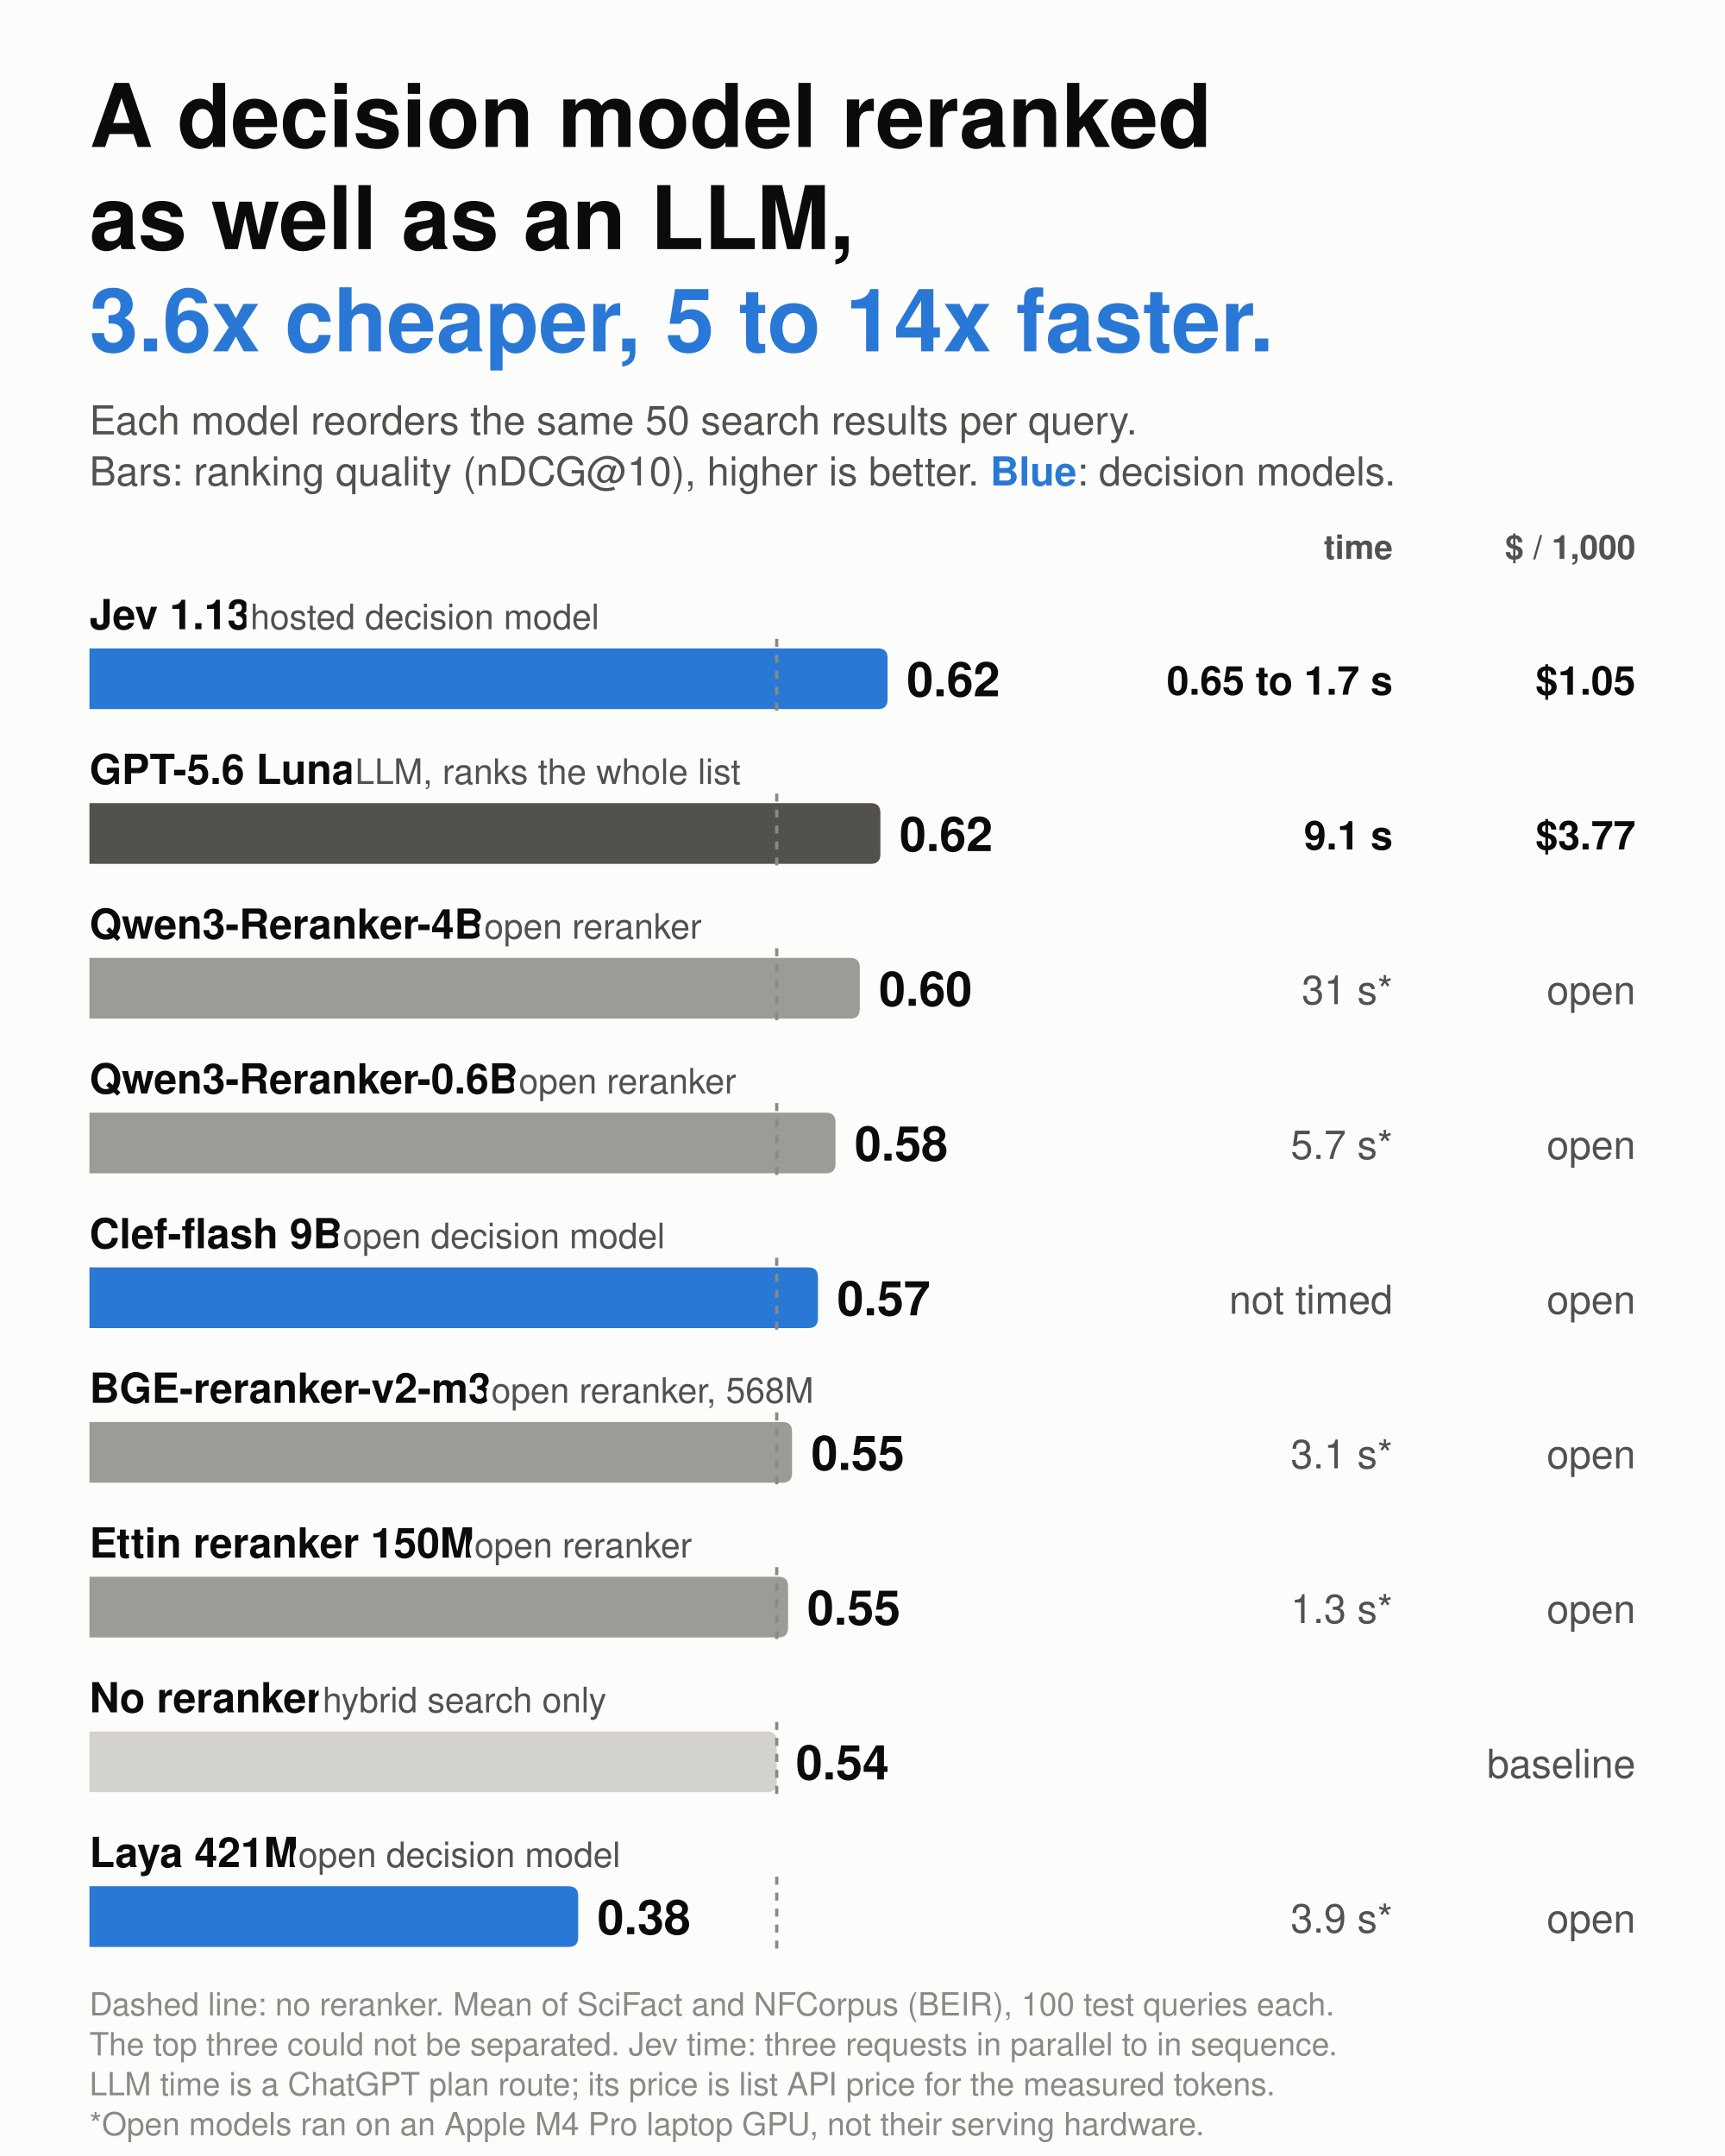
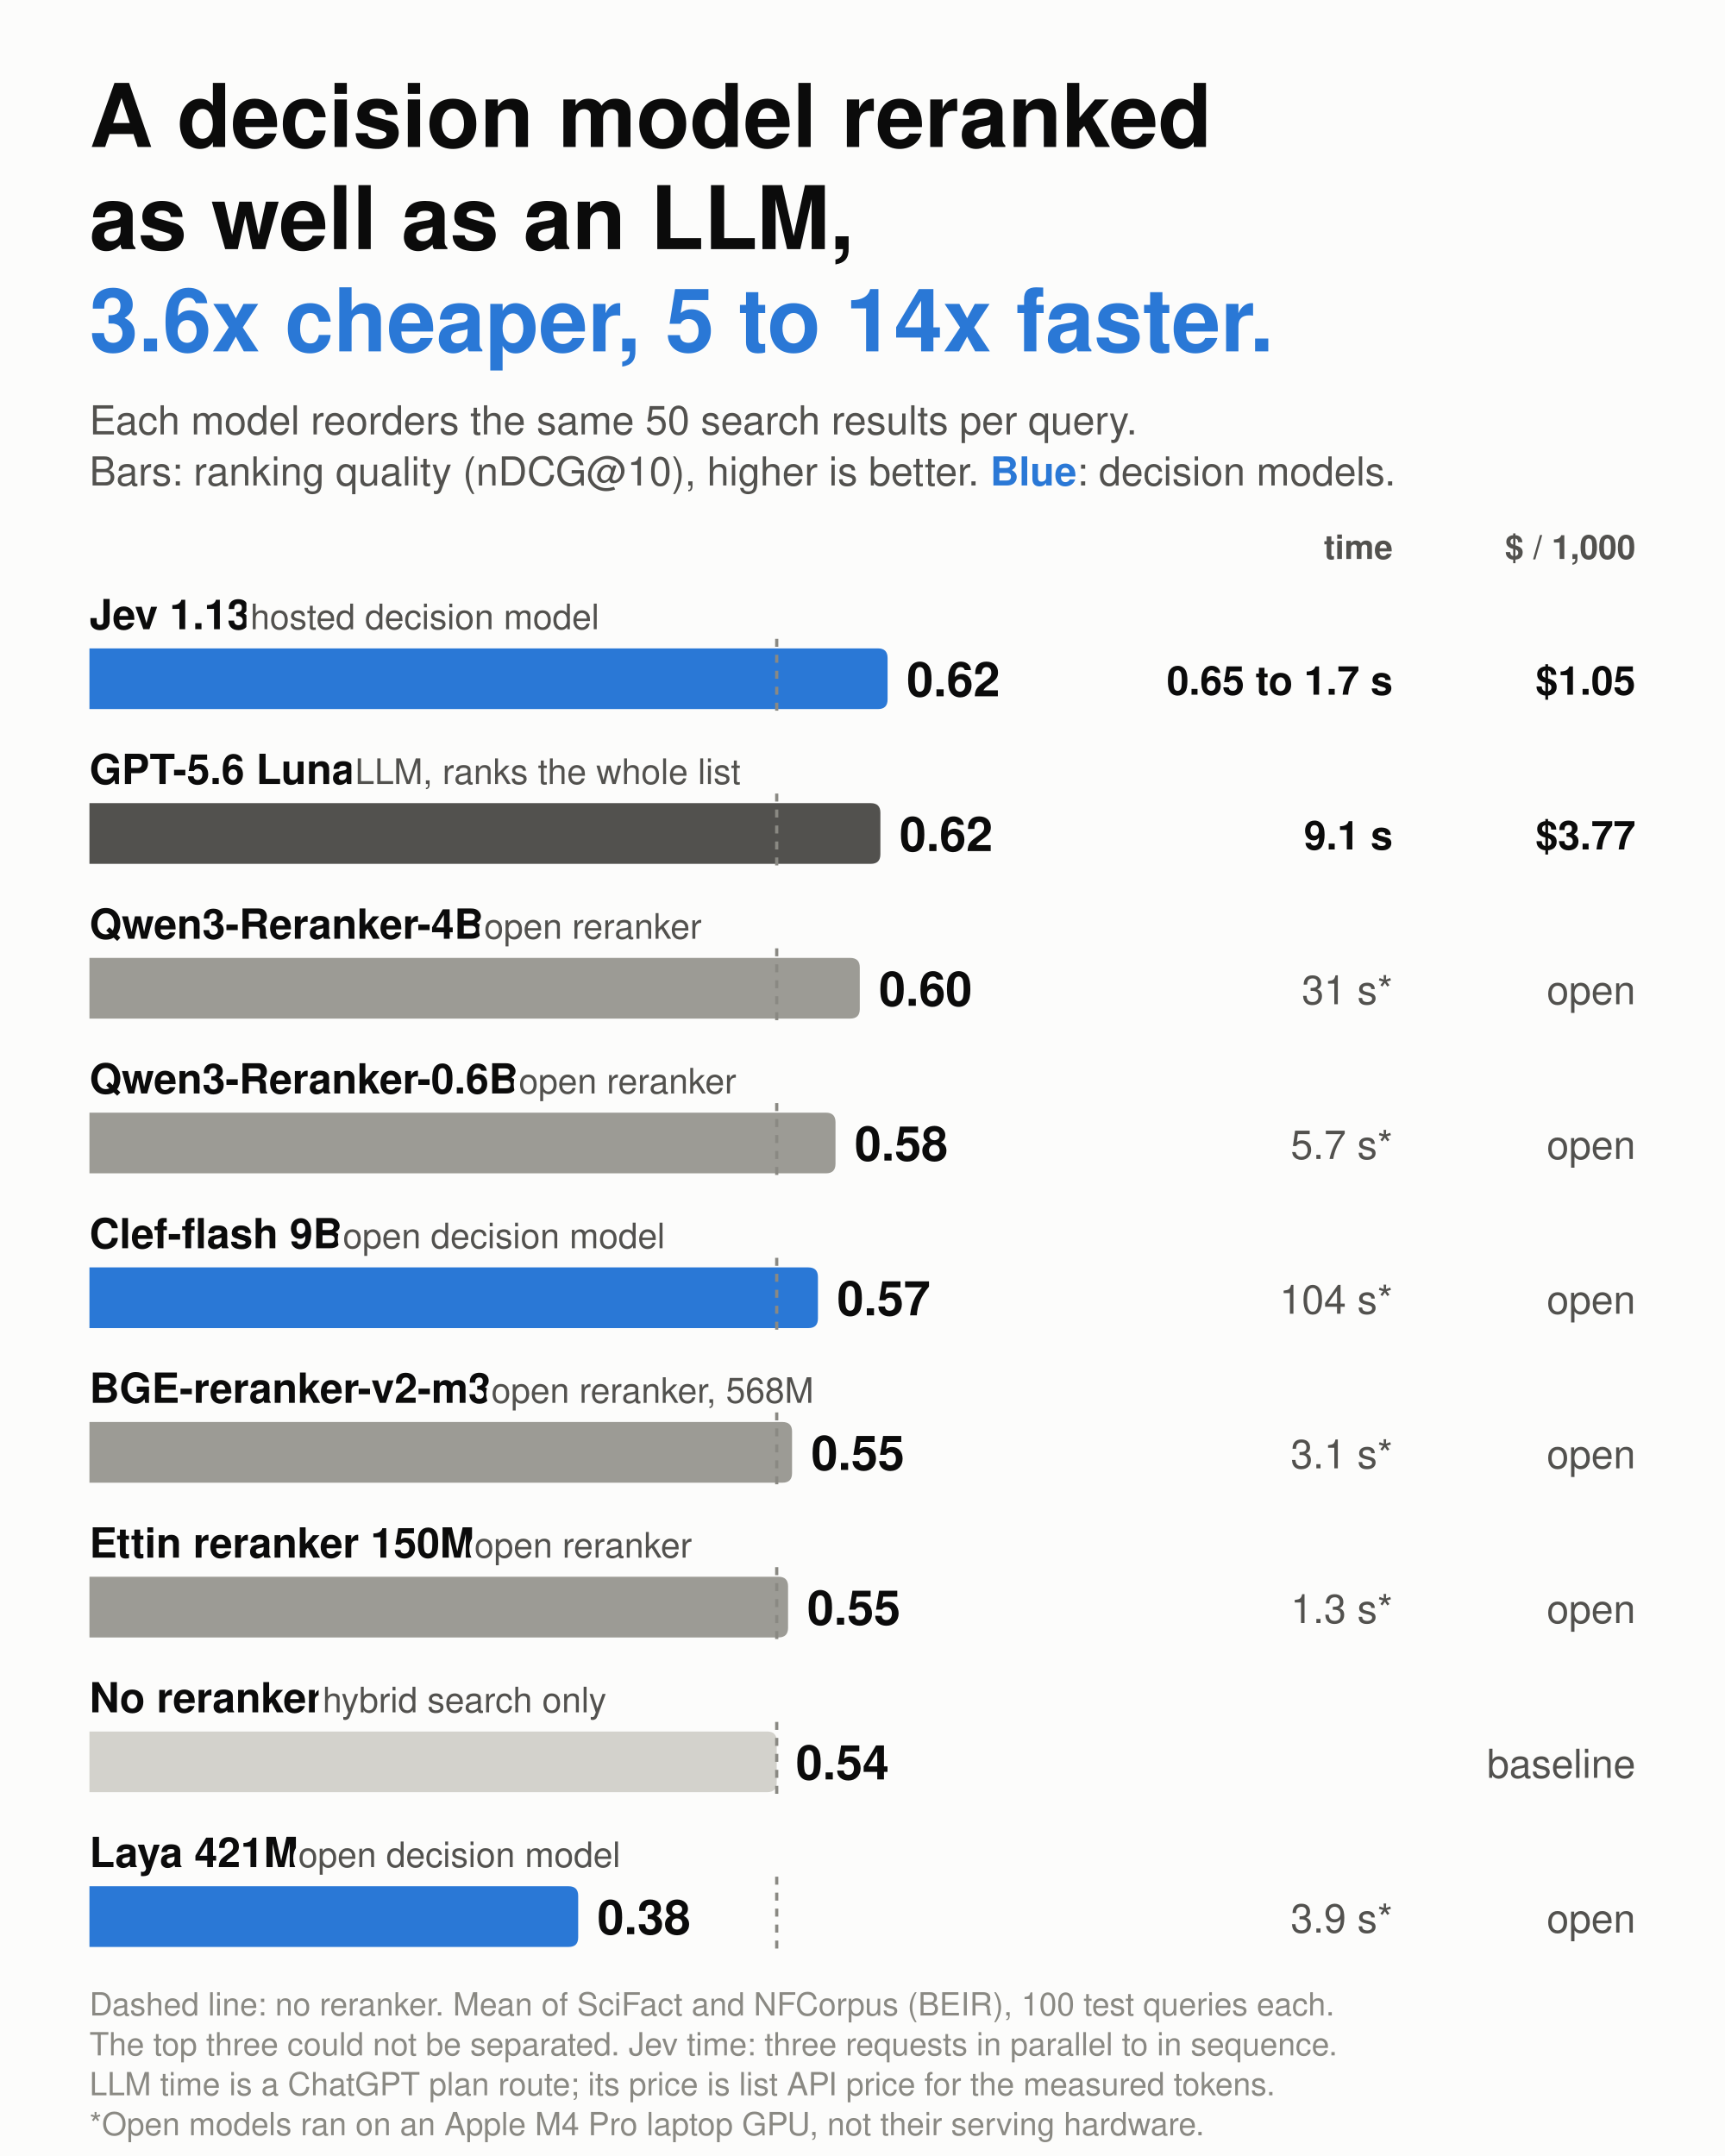
<svg xmlns="http://www.w3.org/2000/svg" viewBox="0 0 1080 1350" width="1080" height="1350" role="img" aria-labelledby="t d">
  <rect width="1080" height="1350" fill="#fcfcfb" />
  <text x="56" y="92" font-family="Helvetica, Arial, sans-serif" font-size="55" font-weight="700" fill="#0b0b0b">A decision model reranked</text>
  <text x="56" y="156" font-family="Helvetica, Arial, sans-serif" font-size="55" font-weight="700" fill="#0b0b0b">as well as an LLM,</text>
  <text x="56" y="220" font-family="Helvetica, Arial, sans-serif" font-size="55" font-weight="700" fill="#2a78d6">3.6x cheaper, 5 to 14x faster.</text>
  <text x="56" y="272" font-family="Helvetica, Arial, sans-serif" font-size="25" fill="#52514e">Each model reorders the same 50 search results per query.</text>
  <text x="56" y="304" font-family="Helvetica, Arial, sans-serif" font-size="25" fill="#52514e">Bars: ranking quality (nDCG@10), higher is better. <tspan fill="#2a78d6" font-weight="700">Blue</tspan>: decision models.</text>
  <text x="872" y="350" font-family="Helvetica, Arial, sans-serif" font-size="21" font-weight="700" fill="#52514e" text-anchor="end">time</text>
  <text x="1024" y="350" font-family="Helvetica, Arial, sans-serif" font-size="21" font-weight="700" fill="#52514e" text-anchor="end">$ / 1,000</text>
  <text x="56" y="394.0" font-family="Helvetica, Arial, sans-serif" font-size="26" font-weight="700" fill="#0b0b0b" stroke="#fcfcfb" stroke-width="8" paint-order="stroke">Jev 1.13<tspan font-weight="400" fill="#52514e" font-size="22">  hosted decision model</tspan>
  </text>
  <path d="M56,406.0 H549.7 Q555.7,406.0 555.7,412.0 V438.0 Q555.7,444.0 549.7,444.0 H56 Z" fill="#2a78d6" />
  <line x1="486.3" x2="486.3" y1="400.0" y2="450.0" stroke="#8a8983" stroke-width="2" stroke-dasharray="5 5" />
  <text x="567.7" y="436.0" font-family="Helvetica, Arial, sans-serif" font-size="30" font-weight="700" fill="#0b0b0b" stroke="#fcfcfb" stroke-width="9" paint-order="stroke">0.62</text>
  <text x="872" y="435.0" font-family="Helvetica, Arial, sans-serif" font-size="25" font-weight="700" fill="#0b0b0b" text-anchor="end">0.65 to 1.7 s</text>
  <text x="1024" y="435.0" font-family="Helvetica, Arial, sans-serif" font-size="25" font-weight="700" fill="#0b0b0b" text-anchor="end">$1.05</text>
  <text x="56" y="490.9" font-family="Helvetica, Arial, sans-serif" font-size="26" font-weight="700" fill="#0b0b0b" stroke="#fcfcfb" stroke-width="8" paint-order="stroke">GPT-5.6 Luna<tspan font-weight="400" fill="#52514e" font-size="22">  LLM, ranks the whole list</tspan>
  </text>
  <path d="M56,502.9 H545.2 Q551.2,502.9 551.2,508.9 V534.9 Q551.2,540.9 545.2,540.9 H56 Z" fill="#52514e" />
  <line x1="486.3" x2="486.3" y1="496.9" y2="546.9" stroke="#8a8983" stroke-width="2" stroke-dasharray="5 5" />
  <text x="563.2" y="532.9" font-family="Helvetica, Arial, sans-serif" font-size="30" font-weight="700" fill="#0b0b0b" stroke="#fcfcfb" stroke-width="9" paint-order="stroke">0.62</text>
  <text x="872" y="531.9" font-family="Helvetica, Arial, sans-serif" font-size="25" font-weight="700" fill="#0b0b0b" text-anchor="end">9.1 s</text>
  <text x="1024" y="531.9" font-family="Helvetica, Arial, sans-serif" font-size="25" font-weight="700" fill="#0b0b0b" text-anchor="end">$3.77</text>
  <text x="56" y="587.8" font-family="Helvetica, Arial, sans-serif" font-size="26" font-weight="700" fill="#0b0b0b" stroke="#fcfcfb" stroke-width="8" paint-order="stroke">Qwen3-Reranker-4B<tspan font-weight="400" fill="#52514e" font-size="22">  open reranker</tspan>
  </text>
  <path d="M56,599.8 H532.3 Q538.3,599.8 538.3,605.8 V631.8 Q538.3,637.8 532.3,637.8 H56 Z" fill="#9c9b95" />
  <line x1="486.3" x2="486.3" y1="593.8" y2="643.8" stroke="#8a8983" stroke-width="2" stroke-dasharray="5 5" />
  <text x="550.3" y="629.8" font-family="Helvetica, Arial, sans-serif" font-size="30" font-weight="700" fill="#0b0b0b" stroke="#fcfcfb" stroke-width="9" paint-order="stroke">0.60</text>
  <text x="872" y="628.8" font-family="Helvetica, Arial, sans-serif" font-size="25" font-weight="400" fill="#52514e" text-anchor="end">31 s*</text>
  <text x="1024" y="628.8" font-family="Helvetica, Arial, sans-serif" font-size="25" font-weight="400" fill="#52514e" text-anchor="end">open</text>
  <text x="56" y="684.7" font-family="Helvetica, Arial, sans-serif" font-size="26" font-weight="700" fill="#0b0b0b" stroke="#fcfcfb" stroke-width="8" paint-order="stroke">Qwen3-Reranker-0.6B<tspan font-weight="400" fill="#52514e" font-size="22">  open reranker</tspan>
  </text>
  <path d="M56,696.7 H517.1 Q523.1,696.7 523.1,702.7 V728.7 Q523.1,734.7 517.1,734.7 H56 Z" fill="#9c9b95" />
  <line x1="486.3" x2="486.3" y1="690.7" y2="740.7" stroke="#8a8983" stroke-width="2" stroke-dasharray="5 5" />
  <text x="535.1" y="726.7" font-family="Helvetica, Arial, sans-serif" font-size="30" font-weight="700" fill="#0b0b0b" stroke="#fcfcfb" stroke-width="9" paint-order="stroke">0.58</text>
  <text x="872" y="725.7" font-family="Helvetica, Arial, sans-serif" font-size="25" font-weight="400" fill="#52514e" text-anchor="end">5.7 s*</text>
  <text x="1024" y="725.7" font-family="Helvetica, Arial, sans-serif" font-size="25" font-weight="400" fill="#52514e" text-anchor="end">open</text>
  <text x="56" y="781.6" font-family="Helvetica, Arial, sans-serif" font-size="26" font-weight="700" fill="#0b0b0b" stroke="#fcfcfb" stroke-width="8" paint-order="stroke">Clef-flash 9B<tspan font-weight="400" fill="#52514e" font-size="22">  open decision model</tspan>
  </text>
  <path d="M56,793.6 H506.1 Q512.1,793.6 512.1,799.6 V825.6 Q512.1,831.6 506.1,831.6 H56 Z" fill="#2a78d6" />
  <line x1="486.3" x2="486.3" y1="787.6" y2="837.6" stroke="#8a8983" stroke-width="2" stroke-dasharray="5 5" />
  <text x="524.1" y="823.6" font-family="Helvetica, Arial, sans-serif" font-size="30" font-weight="700" fill="#0b0b0b" stroke="#fcfcfb" stroke-width="9" paint-order="stroke">0.57</text>
-   <text x="872" y="822.6" font-family="Helvetica, Arial, sans-serif" font-size="25" font-weight="400" fill="#52514e" text-anchor="end">not timed</text>
+   <text x="872" y="822.6" font-family="Helvetica, Arial, sans-serif" font-size="25" font-weight="400" fill="#52514e" text-anchor="end">104 s*</text>
  <text x="1024" y="822.6" font-family="Helvetica, Arial, sans-serif" font-size="25" font-weight="400" fill="#52514e" text-anchor="end">open</text>
  <text x="56" y="878.4" font-family="Helvetica, Arial, sans-serif" font-size="26" font-weight="700" fill="#0b0b0b" stroke="#fcfcfb" stroke-width="8" paint-order="stroke">BGE-reranker-v2-m3<tspan font-weight="400" fill="#52514e" font-size="22">  open reranker, 568M</tspan>
  </text>
  <path d="M56,890.4 H489.9 Q495.9,890.4 495.9,896.4 V922.4 Q495.9,928.4 489.9,928.4 H56 Z" fill="#9c9b95" />
  <line x1="486.3" x2="486.3" y1="884.4" y2="934.4" stroke="#8a8983" stroke-width="2" stroke-dasharray="5 5" />
  <text x="507.9" y="920.4" font-family="Helvetica, Arial, sans-serif" font-size="30" font-weight="700" fill="#0b0b0b" stroke="#fcfcfb" stroke-width="9" paint-order="stroke">0.55</text>
  <text x="872" y="919.4" font-family="Helvetica, Arial, sans-serif" font-size="25" font-weight="400" fill="#52514e" text-anchor="end">3.1 s*</text>
  <text x="1024" y="919.4" font-family="Helvetica, Arial, sans-serif" font-size="25" font-weight="400" fill="#52514e" text-anchor="end">open</text>
  <text x="56" y="975.3" font-family="Helvetica, Arial, sans-serif" font-size="26" font-weight="700" fill="#0b0b0b" stroke="#fcfcfb" stroke-width="8" paint-order="stroke">Ettin reranker 150M<tspan font-weight="400" fill="#52514e" font-size="22">  open reranker</tspan>
  </text>
  <path d="M56,987.3 H487.4 Q493.4,987.3 493.4,993.3 V1019.3 Q493.4,1025.3 487.4,1025.3 H56 Z" fill="#9c9b95" />
  <line x1="486.3" x2="486.3" y1="981.3" y2="1031.3" stroke="#8a8983" stroke-width="2" stroke-dasharray="5 5" />
  <text x="505.4" y="1017.3" font-family="Helvetica, Arial, sans-serif" font-size="30" font-weight="700" fill="#0b0b0b" stroke="#fcfcfb" stroke-width="9" paint-order="stroke">0.55</text>
  <text x="872" y="1016.3" font-family="Helvetica, Arial, sans-serif" font-size="25" font-weight="400" fill="#52514e" text-anchor="end">1.3 s*</text>
  <text x="1024" y="1016.3" font-family="Helvetica, Arial, sans-serif" font-size="25" font-weight="400" fill="#52514e" text-anchor="end">open</text>
  <text x="56" y="1072.2" font-family="Helvetica, Arial, sans-serif" font-size="26" font-weight="700" fill="#0b0b0b" stroke="#fcfcfb" stroke-width="8" paint-order="stroke">No reranker<tspan font-weight="400" fill="#52514e" font-size="22">  hybrid search only</tspan>
  </text>
  <path d="M56,1084.2 H480.3 Q486.3,1084.2 486.3,1090.2 V1116.2 Q486.3,1122.2 480.3,1122.2 H56 Z" fill="#d3d2cc" />
  <line x1="486.3" x2="486.3" y1="1078.2" y2="1128.2" stroke="#8a8983" stroke-width="2" stroke-dasharray="5 5" />
  <text x="498.3" y="1114.2" font-family="Helvetica, Arial, sans-serif" font-size="30" font-weight="700" fill="#0b0b0b" stroke="#fcfcfb" stroke-width="9" paint-order="stroke">0.54</text>
  <text x="1024" y="1113.2" font-family="Helvetica, Arial, sans-serif" font-size="25" font-weight="400" fill="#52514e" text-anchor="end">baseline</text>
  <text x="56" y="1169.1" font-family="Helvetica, Arial, sans-serif" font-size="26" font-weight="700" fill="#0b0b0b" stroke="#fcfcfb" stroke-width="8" paint-order="stroke">Laya 421M<tspan font-weight="400" fill="#52514e" font-size="22">  open decision model</tspan>
  </text>
  <path d="M56,1181.1 H356.0 Q362.0,1181.1 362.0,1187.1 V1213.1 Q362.0,1219.1 356.0,1219.1 H56 Z" fill="#2a78d6" />
  <line x1="486.3" x2="486.3" y1="1175.1" y2="1225.1" stroke="#8a8983" stroke-width="2" stroke-dasharray="5 5" />
  <text x="374.0" y="1211.1" font-family="Helvetica, Arial, sans-serif" font-size="30" font-weight="700" fill="#0b0b0b" stroke="#fcfcfb" stroke-width="9" paint-order="stroke">0.38</text>
  <text x="872" y="1210.1" font-family="Helvetica, Arial, sans-serif" font-size="25" font-weight="400" fill="#52514e" text-anchor="end">3.9 s*</text>
  <text x="1024" y="1210.1" font-family="Helvetica, Arial, sans-serif" font-size="25" font-weight="400" fill="#52514e" text-anchor="end">open</text>
  <text x="56" y="1262" font-family="Helvetica, Arial, sans-serif" font-size="20" fill="#8a8983">Dashed line: no reranker. Mean of SciFact and NFCorpus (BEIR), 100 test queries each.</text>
  <text x="56" y="1287" font-family="Helvetica, Arial, sans-serif" font-size="20" fill="#8a8983">The top three could not be separated. Jev time: three requests in parallel to in sequence.</text>
  <text x="56" y="1312" font-family="Helvetica, Arial, sans-serif" font-size="20" fill="#8a8983">LLM time is a ChatGPT plan route; its price is list API price for the measured tokens.</text>
  <text x="56" y="1337" font-family="Helvetica, Arial, sans-serif" font-size="20" fill="#8a8983">*Open models ran on an Apple M4 Pro laptop GPU, not their serving hardware.</text>
</svg>
